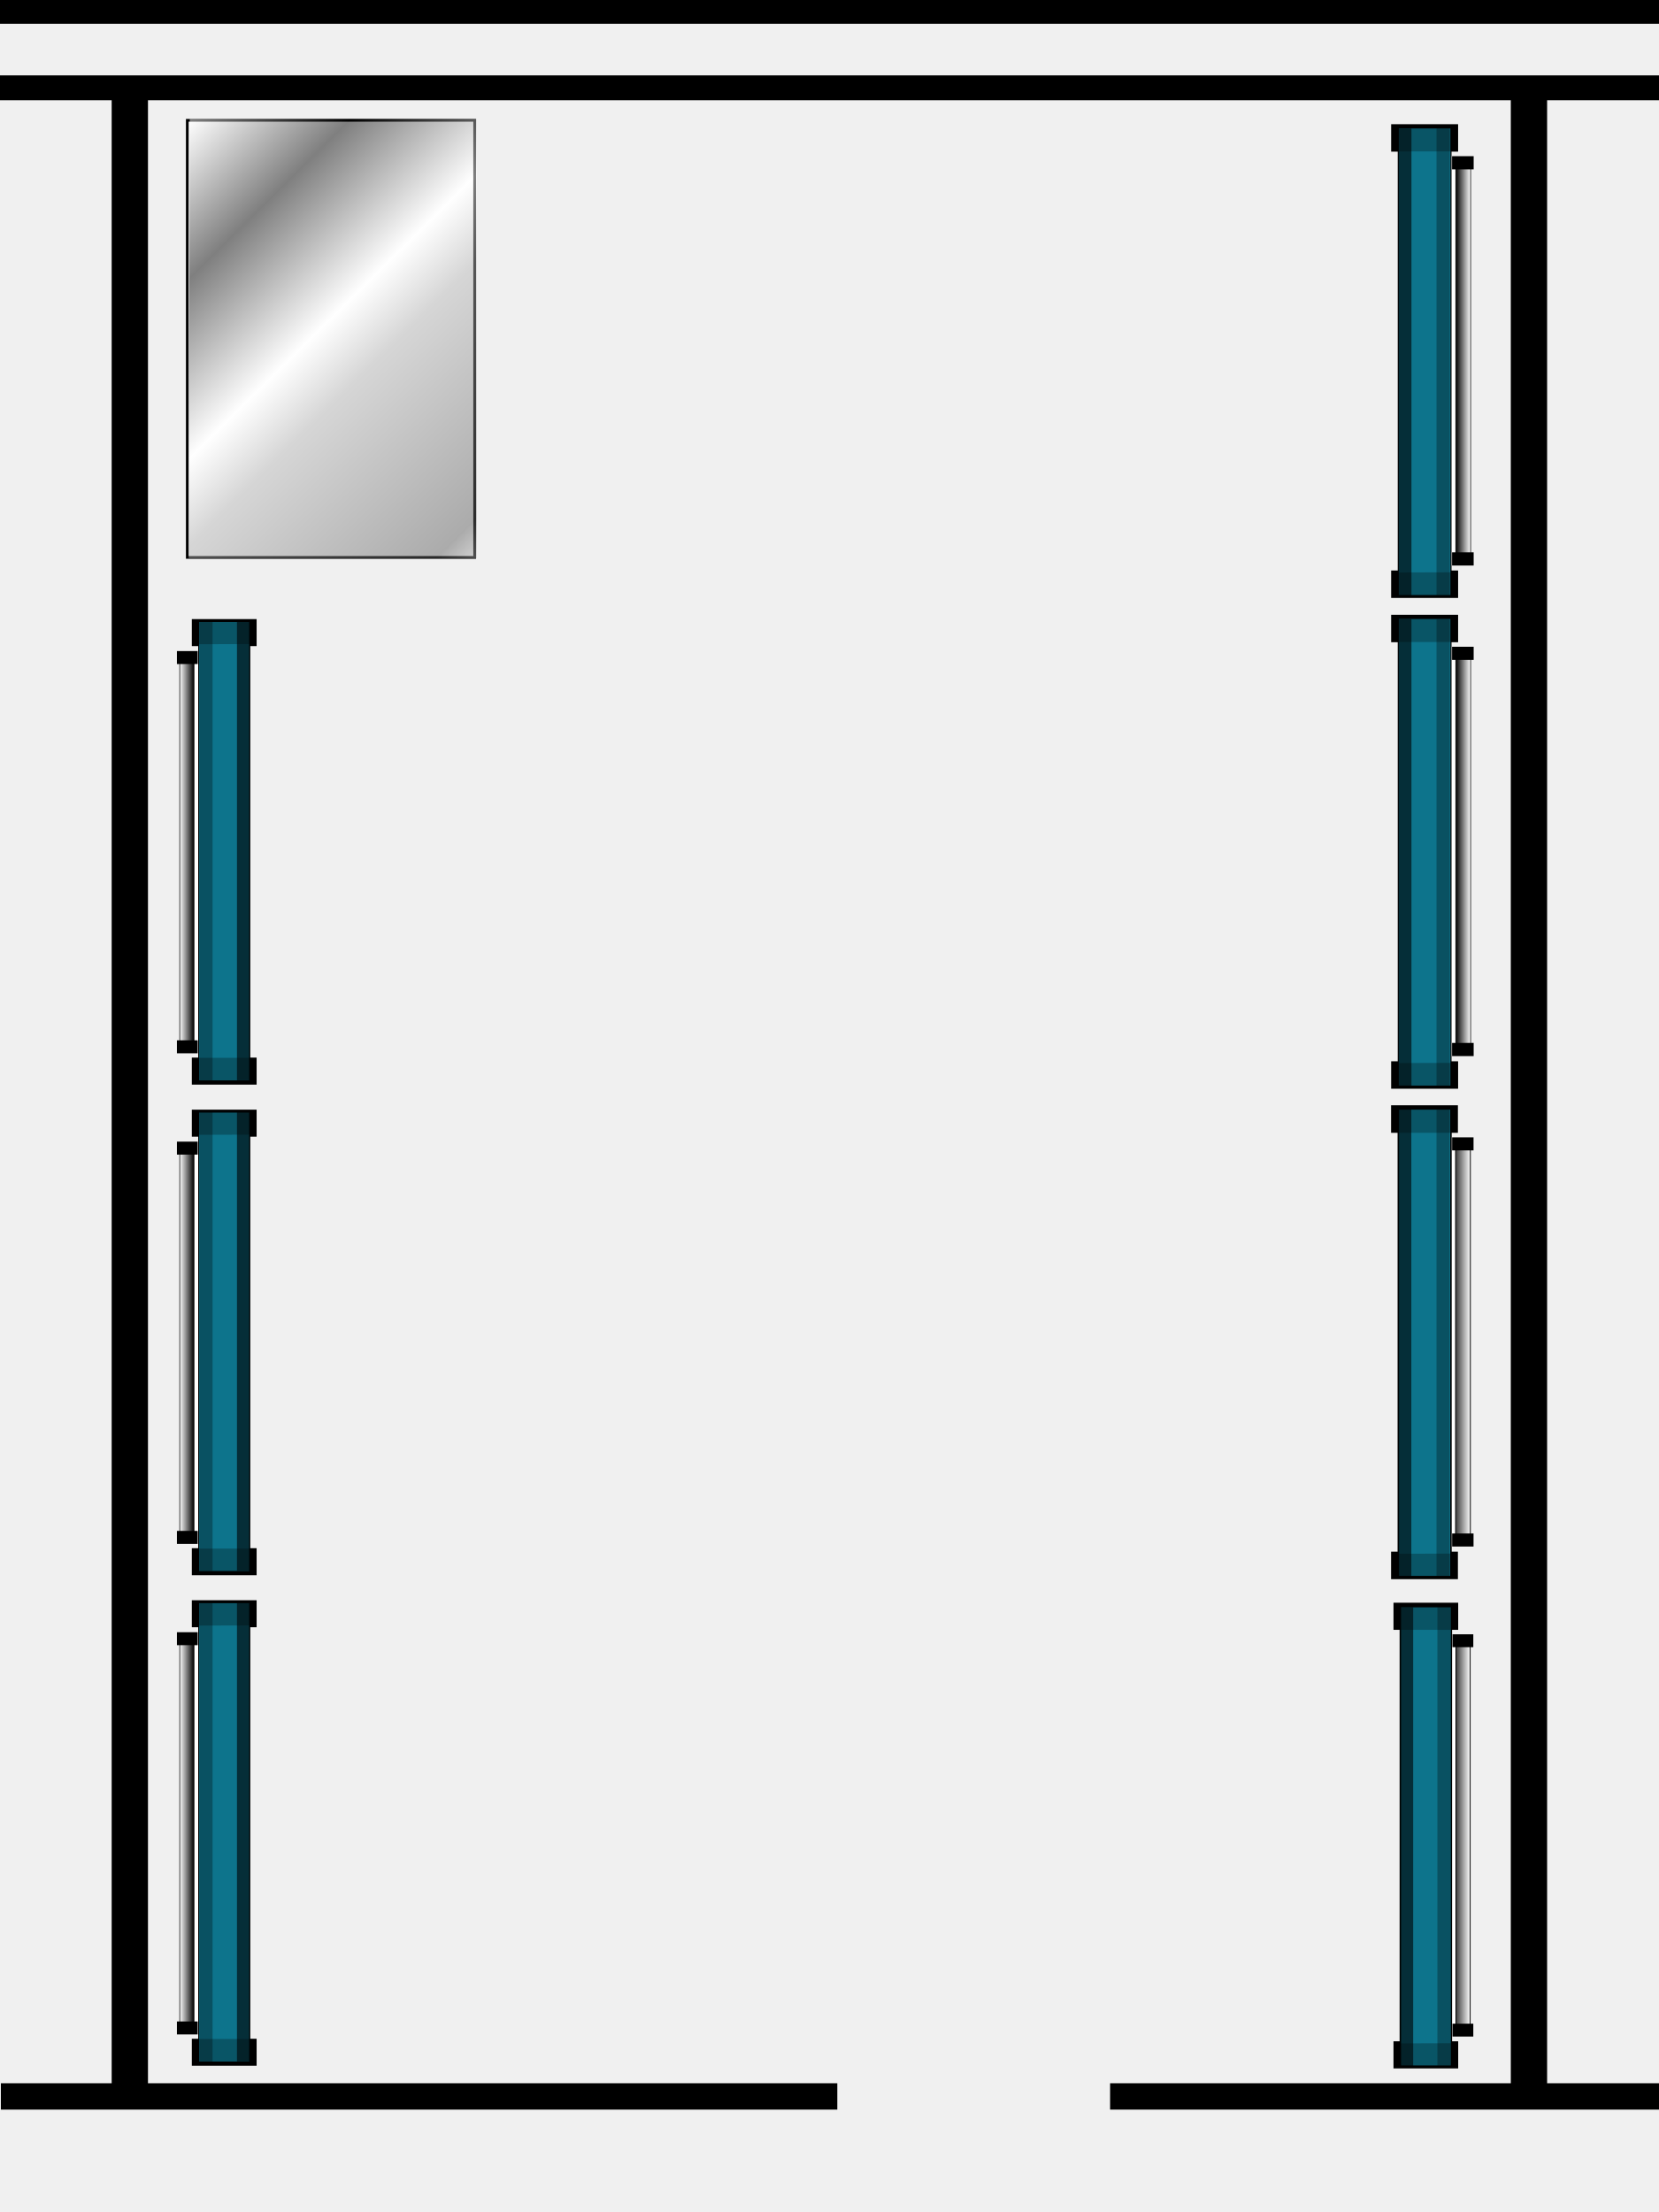
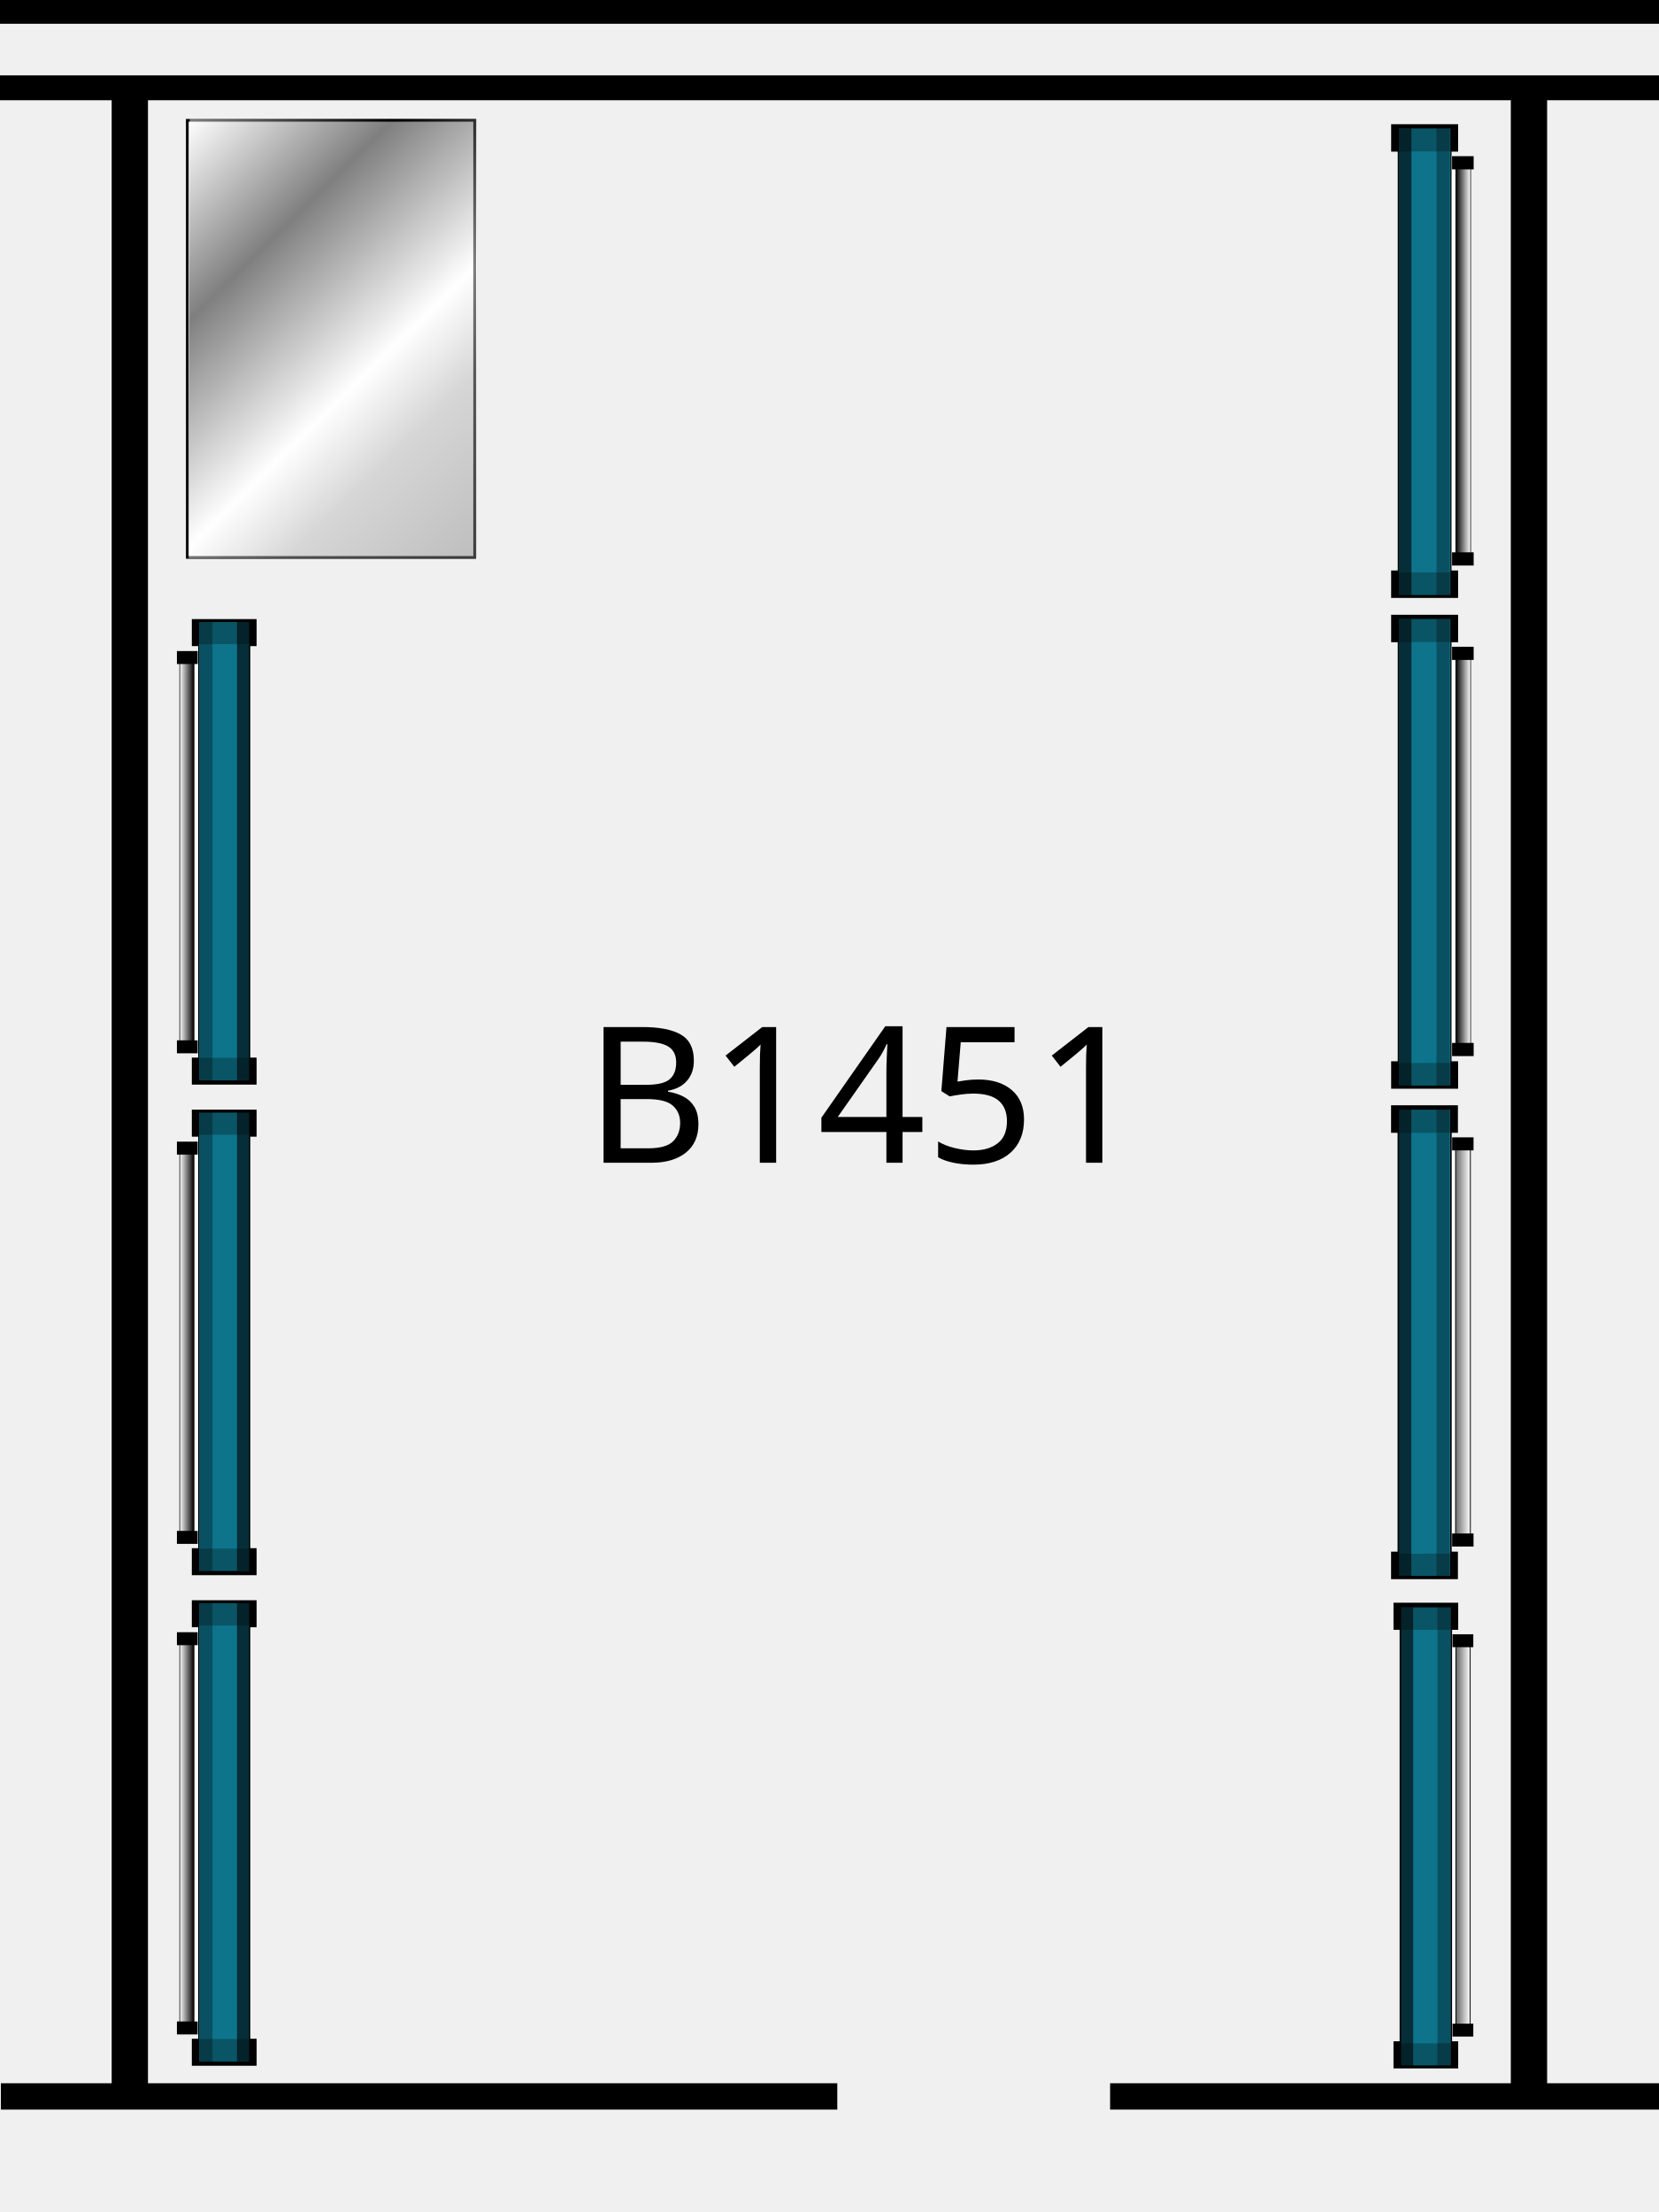
<svg xmlns="http://www.w3.org/2000/svg" xmlns:xlink="http://www.w3.org/1999/xlink" version="1.1" id="Layer_1" x="0px" y="0px" viewBox="0 0 768 1024" style="enable-background:new 0 0 768 1024;" xml:space="preserve">
  <style type="text/css">
	.st0{fill:none;stroke:#000000;stroke-miterlimit:10;}
	.st1{clip-path:url(#SVGID_2_);}
	.st2{fill-opacity:0;stroke:#000000;stroke-miterlimit:10;stroke-opacity:0;}
	.st3{fill:#FFFFFF;stroke:#000000;stroke-miterlimit:10;}
	.st4{opacity:0.5;fill:url(#SVGID_3_);stroke:#000000;stroke-miterlimit:10;stroke-opacity:0;enable-background:new    ;}
	.st5{stroke:#000000;stroke-miterlimit:10;stroke-opacity:0;}
	.st6{fill:#FFFFFF;stroke:#000000;stroke-miterlimit:10;stroke-opacity:0;}
	.st7{fill:url(#SVGID_4_);stroke:#000000;stroke-width:0.3;stroke-miterlimit:10;}
	.st8{fill:#0D748C;stroke:#000000;stroke-width:0.5;stroke-miterlimit:10;}
	.st9{opacity:0.6;stroke:#000000;stroke-miterlimit:10;stroke-opacity:0;enable-background:new    ;}
	.st10{opacity:0.3;stroke:#000000;stroke-miterlimit:10;stroke-opacity:0;enable-background:new    ;}
	.st11{opacity:0.27;stroke:#000000;stroke-miterlimit:10;stroke-opacity:0;enable-background:new    ;}
	.st12{fill:url(#SVGID_5_);stroke:#000000;stroke-width:0.3;stroke-miterlimit:10;}
	.st13{fill:url(#SVGID_6_);stroke:#000000;stroke-width:0.3;stroke-miterlimit:10;}
	.st14{fill:url(#SVGID_7_);stroke:#000000;stroke-width:0.3;stroke-miterlimit:10;}
	.st15{fill:url(#SVGID_8_);stroke:#000000;stroke-width:0.3;stroke-miterlimit:10;}
	.st16{fill:url(#SVGID_9_);stroke:#000000;stroke-width:0.3;stroke-miterlimit:10;}
	.st17{fill:url(#SVGID_10_);stroke:#000000;stroke-width:0.3;stroke-miterlimit:10;}
+ 	.st18{fill:none;}
+ 	.st19{font-family:'MyriadPro-Regular';}
+ 	.st20{font-size:88px;}
</style>
  <g transform="translate(0,0)">
    <g transform="translate(0.5,0.5) matrix(1,0,0,1,17,15)">
      <g>
        <g transform="translate(0,0) scale(0.15,3.06)">
          <g>
            <path d="M5001.3-5.1v3.4l0,0h-5116l0,0v-3.4l0,0H5001.3L5001.3-5.1z" />
            <g transform="scale(6.666667,0.3267974)">
              <path class="st0" d="M750.2-15.5V-5l0,0H-17.2l0,0v-10.5l0,0H750.2L750.2-15.5z" />
            </g>
          </g>
        </g>
      </g>
    </g>
    <g transform="translate(0.5,0.5) matrix(1,0,0,1,38,15)">
      <g>
        <g transform="translate(0,0) scale(0.15,3.06)">
          <g>
            <path d="M4861.3,6.5V10l0,0h-5116l0,0V6.5l0,0H4861.3L4861.3,6.5z" />
            <g transform="scale(6.666667,0.3267974)">
              <path class="st0" d="M729.2,19.9v10.5l0,0H-38.2l0,0V19.9l0,0H729.2L729.2,19.9z" />
            </g>
          </g>
        </g>
      </g>
    </g>
    <g transform="translate(0.5,0.5) matrix(1,0,0,1,45,35)">
      <g>
        <g transform="translate(0,0) scale(5.47,0.15)">
          <g>
            <path d="M122.5,71.2v6120.3l0,0h-2.9l0,0V71.2l0,0H122.5L122.5,71.2z" />
            <g transform="scale(0.1828154,6.666667)">
-               <path class="st0" d="M670.2,10.7v918l0,0h-15.8l0,0v-918l0,0H670.2L670.2,10.7z" />
+               <path class="st0" d="M670.2,10.7v918l0,0h-15.8l0,0v-918l0,0L670.2,10.7L670.2,10.7z" />
            </g>
          </g>
        </g>
      </g>
    </g>
    <g transform="translate(0.5,0.5) matrix(1,0,0,1,45,292)">
      <g>
        <g transform="translate(0,0) scale(5.47,0.15)">
          <g>
-             <path d="M4.1-1642.2v6120.3l0,0H1.2l0,0v-6120.3l0,0H4.1L4.1-1642.2z" />
+             <path d="M4.1-1642.2v6120.3l0,0H1.2l0,0v-6120.3l0,0L4.1-1642.2L4.1-1642.2z" />
            <g transform="scale(0.1828154,6.666667)">
-               <path class="st0" d="M22.5-246.3v918l0,0H6.7l0,0v-918l0,0H22.5L22.5-246.3z" />
+               <path class="st0" d="M22.5-246.3v918l0,0H6.7l0,0v-918l0,0L22.5-246.3L22.5-246.3z" />
            </g>
          </g>
        </g>
      </g>
    </g>
    <g transform="translate(0.5,0.5) matrix(1,0,0,1,589,15)">
      <g>
        <g transform="translate(0,0) scale(0.16,1.01)">
          <g>
-             <path d="M1113.7,940v11.1l0,0H-469.3l0,0V940l0,0H1113.7L1113.7,940z" />
+             <path d="M1113.7,940v11.1l0,0h-1583l0,0V940l0,0H1113.7L1113.7,940z" />
            <g transform="scale(6.25,0.990099)">
              <path class="st0" d="M178.2,949.4v11.2l0,0H-75.1l0,0v-11.2l0,0H178.2L178.2,949.4z" />
            </g>
          </g>
        </g>
      </g>
    </g>
    <g transform="translate(0.5,0.5) matrix(1,0,0,1,589,166)">
      <g>
        <g transform="translate(0,0) scale(0.16,1.54)">
          <g>
            <path d="M-1264.9,518.4v7.3l0,0h-2413.8l0,0v-7.3l0,0H-1264.9L-1264.9,518.4z" />
            <g transform="scale(6.25,0.6493506)">
              <path class="st0" d="M-202.4,798.4v11.2l0,0h-386.2l0,0v-11.2l0,0H-202.4L-202.4,798.4z" />
            </g>
          </g>
        </g>
      </g>
    </g>
    <g transform="translate(0,0) matrix(1,0,0,1,48,230)">
      <g>
        <g>
-           <defs>
-             <rect id="SVGID_1_" x="32.9" y="-179.6" width="146.2" height="212.7" />
-           </defs>
-           <clipPath id="SVGID_2_">
-             <use xlink:href="#SVGID_1_" style="overflow:visible;" />
-           </clipPath>
-           <g class="st1">
-             <g transform="translate(0,0) scale(1.26087,1.268591)">
-               <g>
+           <g>
+             <defs>
+               <rect id="SVGID_1_" x="32.9" y="-179.6" width="146.2" height="212.7" />
+             </defs>
+             <clipPath id="SVGID_2_">
+               <use xlink:href="#SVGID_1_" style="overflow:visible;" />
+             </clipPath>
+             <g class="st1">
+               <g transform="translate(0,0) scale(1.26087,1.268591)">
                <g>
-                   <path class="st2" d="M142-141.6V26.1l0,0H26.1l0,0v-167.6l0,0H142L142-141.6z" />
+                   <g>
+                     <path class="st2" d="M142-141.6V26.1l0,0H26.1l0,0v-167.6l0,0H142V-141.6z" />
+                   </g>
+                   <g>
+                     <path class="st3" d="M136.2-137.4V22.1l0,0H30.7l0,0v-159.5l0,0H136.2L136.2-137.4z" />
+                   </g>
                </g>
                <g>
-                   <path class="st3" d="M136.2-137.4V22.1l0,0H30.7l0,0v-159.5l0,0H136.2L136.2-137.4z" />
+                   <g>
+                     <path class="st2" d="M142.7-141.6V26.1l0,0H26.8l0,0v-167.6l0,0h115.9V-141.6z" />
+                   </g>
+                   <g>
+                     <linearGradient id="SVGID_3_" gradientUnits="userSpaceOnUse" x1="-117.008" y1="374.422" x2="15.959" y2="241.455" gradientTransform="matrix(-2.141288e-10 1.5801 -1.6192 -2.167595e-10 623.283 61.3135)">
+                       <stop offset="0" style="stop-color:#FFFFFF" />
+                       <stop offset="0.174" style="stop-color:#000000" />
+                       <stop offset="0.371" style="stop-color:#FFFFFF" />
+                       <stop offset="0.466" style="stop-color:#ADADAD" />
+                       <stop offset="0.747" style="stop-color:#585858" />
+                       <stop offset="0.843" style="stop-color:#FFFFFF" />
+                       <stop offset="1" style="stop-color:#191919" />
+                     </linearGradient>
+                     <path class="st4" d="M136.9,22.4v-160.3H31.6L31.2,22.4H136.9z" />
+                   </g>
                </g>
              </g>
-               <g>
-                 <g>
-                   <path class="st2" d="M142.7-141.6V26.1l0,0H26.8l0,0v-167.6l0,0H142.7L142.7-141.6z" />
-                 </g>
-                 <g>
-                   <linearGradient id="SVGID_3_" gradientUnits="userSpaceOnUse" x1="-104.702" y1="251.676" x2="28.265" y2="384.643" gradientTransform="matrix(-1.698263e-10 1.2532 1.2764 1.708663e-10 -303.9781 7.4695)">
-                     <stop offset="0" style="stop-color:#FFFFFF" />
-                     <stop offset="0.174" style="stop-color:#000000" />
-                     <stop offset="0.371" style="stop-color:#FFFFFF" />
-                     <stop offset="0.466" style="stop-color:#ADADAD" />
-                     <stop offset="0.747" style="stop-color:#585858" />
-                     <stop offset="0.843" style="stop-color:#FFFFFF" />
-                     <stop offset="1" style="stop-color:#191919" />
-                   </linearGradient>
-                   <path class="st4" d="M136.9,22.4v-160.3H31.6L31.2,22.4H136.9z" />
-                 </g>
-               </g>
            </g>
          </g>
        </g>
      </g>
    </g>
    <g transform="translate(0,0) matrix(-1,1.2246467991473532e-16,-1.2246467991473532e-16,-1,586.6364,66.075)">
      <g>
        <g transform="translate(0,0) scale(1.319485,1.294025)">
          <g>
            <g>
-               <path class="st5" d="M-44.3-688.9v9.7l0,0H-67c0,0,0,0,0,0v-9.7c0,0,0,0,0,0H-44.3L-44.3-688.9z" />
-             </g>
-             <g>
-               <path class="st5" d="M-44.3-532v9.7c0,0,0,0,0,0H-67c0,0,0,0,0,0v-9.7c0,0,0,0,0,0H-44.3L-44.3-532z" />
+               <path class="st5" d="M-44.3-688.9v9.7l0,0H-67l0,0v-9.7l0,0H-44.3L-44.3-688.9z" />
+             </g>
+             <g>
+               <path class="st5" d="M-44.3-532v9.7l0,0H-67l0,0v-9.7l0,0H-44.3L-44.3-532z" />
            </g>
            <g>
              <path class="st6" d="M-60.9-673.1V-538l0,0h-6.9l0,0v-135.1l0,0H-60.9L-60.9-673.1z" />
            </g>
            <g>
-               <linearGradient id="SVGID_4_" gradientUnits="userSpaceOnUse" x1="404.186" y1="-656.246" x2="404.186" y2="-661.384" gradientTransform="matrix(1.777212e-10 -1.3454 -1.2691 -1.742920e-10 -904.0424 -61.8343)">
+               <linearGradient id="SVGID_4_" gradientUnits="userSpaceOnUse" x1="129.671" y1="-1193.757" x2="129.671" y2="-1198.895" gradientTransform="matrix(-2.345005e-10 1.7752 -1.6422 -2.255383e-10 -2031.644 -835.7967)">
                <stop offset="0" style="stop-color:#FFFFFF" />
                <stop offset="1" style="stop-color:#000000" />
              </linearGradient>
-               <path class="st7" d="M-66.2-676.8v142.4l0,0h-5l0,0v-142.4l0,0H-66.2L-66.2-676.8z" />
-             </g>
-           </g>
-           <g>
-             <g>
-               <path class="st8" d="M-46.7-688.1v164.4c0,0,0,0,0,0h-17.9c0,0,0,0,0,0v-164.4l0,0H-46.7L-46.7-688.1z" />
-             </g>
-           </g>
-           <g>
-             <g>
-               <path class="st9" d="M-46.7-688.1v164.2c0,0,0,0,0,0h-4.5c0,0,0,0,0,0v-164.2l0,0H-46.7L-46.7-688.1z" />
+               <path class="st7" d="M-66.2-676.8v142.4l0,0h-5l0,0v-142.4l0,0L-66.2-676.8L-66.2-676.8z" />
+             </g>
+           </g>
+           <g>
+             <g>
+               <path class="st8" d="M-46.7-688.1v164.4l0,0h-17.9l0,0v-164.4l0,0H-46.7L-46.7-688.1z" />
+             </g>
+           </g>
+           <g>
+             <g>
+               <path class="st9" d="M-46.7-688.1v164.2l0,0h-4.5l0,0v-164.2l0,0H-46.7L-46.7-688.1z" />
            </g>
            <g>
              <path class="st10" d="M-59.7-688v164.2l0,0h-4.5l0,0V-688l0,0H-59.7L-59.7-688z" />
            </g>
            <g>
-               <path class="st5" d="M-65-538.2v4.6c0,0,0,0,0,0h-7.3c0,0,0,0,0,0v-4.6c0,0,0,0,0,0H-65L-65-538.2z" />
-             </g>
-             <g>
-               <path class="st5" d="M-65-677.5v4.6c0,0,0,0,0,0h-7.3c0,0,0,0,0,0v-4.6c0,0,0,0,0,0H-65L-65-677.5z" />
+               <path class="st5" d="M-65-538.2v4.6l0,0h-7.3l0,0v-4.6l0,0H-65L-65-538.2z" />
+             </g>
+             <g>
+               <path class="st5" d="M-65-677.5v4.6l0,0h-7.3l0,0v-4.6l0,0H-65L-65-677.5z" />
            </g>
            <g transform="matrix(1,-0.0031,0.0031,1,-0.0189,0.0133)">
-               <path class="st11" d="M-44.2-688.7l0,8.6l0,0l-18.7,0l0,0l0-8.6l0,0L-44.2-688.7L-44.2-688.7z" />
-             </g>
-             <g>
-               <path class="st11" d="M-46.2-532v8.6c0,0,0,0,0,0h-18.4c0,0,0,0,0,0v-8.6l0,0H-46.2L-46.2-532z" />
+               <path class="st11" d="M-44.2-688.7v8.6l0,0h-18.7l0,0v-8.6l0,0H-44.2L-44.2-688.7z" />
+             </g>
+             <g>
+               <path class="st11" d="M-46.2-532v8.6l0,0h-18.4l0,0v-8.6l0,0H-46.2L-46.2-532z" />
            </g>
          </g>
        </g>
      </g>
    </g>
    <g transform="translate(0,0) matrix(-1,1.2246467991473532e-16,-1.2246467991473532e-16,-1,455.6364,66.2125)">
      <g>
        <g transform="translate(0,0) scale(1.339478,1.313632)">
          <g>
            <g>
              <path class="st2" d="M-137.4-508.7v172.1l0,0h-34.5l0,0v-172.1l0,0H-137.4L-137.4-508.7z" />
            </g>
            <g>
-               <path class="st5" d="M-140.6-506.1v9.7l0,0h-23.1c0,0,0,0,0,0v-9.7c0,0,0,0,0,0H-140.6L-140.6-506.1z" />
-             </g>
-             <g>
-               <path class="st5" d="M-140.6-348.8v9.7c0,0,0,0,0,0h-23.1c0,0,0,0,0,0v-9.7c0,0,0,0,0,0H-140.6L-140.6-348.8z" />
+               <path class="st5" d="M-140.6-506.1v9.7l0,0h-23.1l0,0v-9.7l0,0H-140.6L-140.6-506.1z" />
+             </g>
+             <g>
+               <path class="st5" d="M-140.6-348.8v9.7l0,0h-23.1l0,0v-9.7l0,0H-140.6L-140.6-348.8z" />
            </g>
            <g>
              <path class="st6" d="M-157.6-490.2v135.4l0,0h-7l0,0v-135.4l0,0H-157.6L-157.6-490.2z" />
            </g>
            <g>
-               <linearGradient id="SVGID_5_" gradientUnits="userSpaceOnUse" x1="245.783" y1="-646.104" x2="245.783" y2="-651.331" gradientTransform="matrix(1.804139e-10 -1.3658 -1.2883 -1.769328e-10 -1000.441 -86.9272)">
+               <linearGradient id="SVGID_5_" gradientUnits="userSpaceOnUse" x1="146.687" y1="-1167.063" x2="146.687" y2="-1172.291" gradientTransform="matrix(-2.416604e-10 1.8295 -1.6924 -2.324246e-10 -2143.147 -691.0076)">
                <stop offset="0" style="stop-color:#FFFFFF" />
                <stop offset="1" style="stop-color:#000000" />
              </linearGradient>
              <path class="st12" d="M-162.9-494v142.7l0,0h-5.1l0,0V-494l0,0H-162.9L-162.9-494z" />
            </g>
          </g>
          <g>
            <g>
              <path class="st2" d="M-137.4-508.7v172l0,0h-34.5l0,0v-172l0,0H-137.4L-137.4-508.7z" />
            </g>
            <g>
-               <path class="st8" d="M-143.1-505.2v164.8c0,0,0,0,0,0h-18.2c0,0,0,0,0,0v-164.8l0,0H-143.1L-143.1-505.2z" />
+               <path class="st8" d="M-143.1-505.2v164.8l0,0h-18.2l0,0v-164.8l0,0H-143.1L-143.1-505.2z" />
            </g>
          </g>
          <g>
            <g>
              <path class="st2" d="M-137.5-507.3v169.1l0,0h-33.6l0,0v-169.1l0,0H-137.5L-137.5-507.3z" />
            </g>
            <g>
-               <path class="st9" d="M-143.1-505.2v164.6c0,0,0,0,0,0h-4.5c0,0,0,0,0,0v-164.6l0,0H-143.1L-143.1-505.2z" />
+               <path class="st9" d="M-143.1-505.2v164.6l0,0h-4.5l0,0v-164.6l0,0H-143.1L-143.1-505.2z" />
            </g>
            <g>
              <path class="st10" d="M-156.3-505.2v164.6l0,0h-4.5l0,0v-164.6l0,0H-156.3L-156.3-505.2z" />
            </g>
            <g>
-               <path class="st5" d="M-161.7-355v4.6c0,0,0,0,0,0h-7.4c0,0,0,0,0,0v-4.6c0,0,0,0,0,0H-161.7L-161.7-355z" />
-             </g>
-             <g>
-               <path class="st5" d="M-161.7-494.6v4.6c0,0,0,0,0,0h-7.4c0,0,0,0,0,0v-4.6c0,0,0,0,0,0H-161.7L-161.7-494.6z" />
+               <path class="st5" d="M-161.7-355v4.6l0,0h-7.4l0,0v-4.6l0,0H-161.7L-161.7-355z" />
+             </g>
+             <g>
+               <path class="st5" d="M-161.7-494.6v4.6l0,0h-7.4l0,0v-4.6l0,0H-161.7L-161.7-494.6z" />
            </g>
            <g transform="matrix(1,-0.0031,0.0031,1,-0.0189,0.0133)">
-               <path class="st11" d="M-141.2-506.2l0,8.6l0,0l-19.1,0l0,0l0-8.6l0,0L-141.2-506.2L-141.2-506.2z" />
-             </g>
-             <g>
-               <path class="st11" d="M-142.6-348.8v8.6c0,0,0,0,0,0h-18.7c0,0,0,0,0,0v-8.6l0,0H-142.6L-142.6-348.8z" />
+               <path class="st11" d="M-141.2-506.2v8.6l0,0h-19.1l0,0v-8.6l0,0H-141.2L-141.2-506.2z" />
+             </g>
+             <g>
+               <path class="st11" d="M-142.6-348.8v8.6l0,0h-18.7l0,0v-8.6l0,0H-142.6L-142.6-348.8z" />
            </g>
          </g>
        </g>
      </g>
    </g>
  </g>
  <path class="st2" d="M78.2,959.6V737.5" />
  <path class="st2" d="M122.9,737.5v222.1" />
  <g>
-     <path class="st5" d="M118.8,740.8v12.5l0,0h-30c0,0,0,0,0,0v-12.5c0,0,0,0,0,0H118.8L118.8,740.8z" />
-   </g>
-   <g>
-     <path class="st5" d="M118.8,943.8v12.5c0,0,0,0,0,0h-30c0,0,0,0,0,0v-12.5c0,0,0,0,0,0H118.8L118.8,943.8z" />
+     <path class="st5" d="M118.8,740.8v12.5l0,0h-30l0,0v-12.5l0,0H118.8L118.8,740.8z" />
+   </g>
+   <g>
+     <path class="st5" d="M118.8,943.8v12.5l0,0h-30l0,0v-12.5l0,0H118.8L118.8,943.8z" />
  </g>
  <g>
    <path class="st6" d="M96.8,761.3v174.8l0,0h-9.1l0,0V761.3l0,0H96.8L96.8,761.3z" />
  </g>
  <g>
-     <linearGradient id="SVGID_6_" gradientUnits="userSpaceOnUse" x1="194.511" y1="949.754" x2="194.511" y2="954.893" gradientTransform="matrix(-1.777212e-10 1.3195 1.294 1.742920e-10 -1145.806 591.9189)">
+     <linearGradient id="SVGID_6_" gradientUnits="userSpaceOnUse" x1="184.617" y1="18.524" x2="184.617" y2="13.386" gradientTransform="matrix(-1.777212e-10 1.3195 -1.294 -1.742920e-10 107.1462 604.9979)">
      <stop offset="0" style="stop-color:#FFFFFF" />
      <stop offset="1" style="stop-color:#000000" />
    </linearGradient>
    <path class="st13" d="M89.8,756.5v184.2l0,0h-6.6l0,0V756.5l0,0H89.8L89.8,756.5z" />
  </g>
  <path class="st2" d="M78.2,959.5v-222" />
  <path class="st2" d="M123,737.5v222" />
  <g>
-     <path class="st8" d="M115.6,741.9v212.7c0,0,0,0,0,0H92c0,0,0,0,0,0V741.9l0,0H115.6L115.6,741.9z" />
+     <path class="st8" d="M115.6,741.9v212.7l0,0H92l0,0V741.9l0,0H115.6L115.6,741.9z" />
  </g>
  <path class="st2" d="M78.2,959.6V737.5" />
  <path class="st2" d="M123.2,737.5v222.1" />
  <g>
-     <path class="st9" d="M115.6,741.9v212.4c0,0,0,0,0,0h-5.9c0,0,0,0,0,0V741.9l0,0H115.6L115.6,741.9z" />
+     <path class="st9" d="M115.6,741.9v212.4l0,0h-5.9l0,0V741.9l0,0H115.6L115.6,741.9z" />
  </g>
  <g>
    <path class="st10" d="M98.4,742v212.5l0,0h-5.9l0,0V742l0,0H98.4L98.4,742z" />
  </g>
  <g>
-     <path class="st5" d="M91.5,935.8v6c0,0,0,0,0,0h-9.6c0,0,0,0,0,0v-6c0,0,0,0,0,0H91.5L91.5,935.8z" />
-   </g>
-   <g>
-     <path class="st5" d="M91.5,755.6v6c0,0,0,0,0,0h-9.6c0,0,0,0,0,0v-6c0,0,0,0,0,0H91.5L91.5,755.6z" />
+     <path class="st5" d="M91.5,935.8v6l0,0h-9.6l0,0v-6l0,0H91.5L91.5,935.8z" />
+   </g>
+   <g>
+     <path class="st5" d="M91.5,755.6v6l0,0h-9.6l0,0v-6l0,0H91.5L91.5,755.6z" />
  </g>
  <g transform="matrix(1,-0.0031,0.0031,1,-0.0189,0.0133)">
-     <path class="st11" d="M113.8,741.7l0,11.1l0,0l-24.7,0l0,0l0-11.1l0,0L113.8,741.7L113.8,741.7z" />
-   </g>
-   <g>
-     <path class="st11" d="M116.2,943.9v11.1c0,0,0,0,0,0H91.9c0,0,0,0,0,0v-11.1l0,0H116.2L116.2,943.9z" />
+     <path class="st11" d="M113.8,741.7v11.1l0,0H89.1l0,0v-11.1l0,0H113.8L113.8,741.7z" />
+   </g>
+   <g>
+     <path class="st11" d="M116.2,943.9V955l0,0H91.9l0,0v-11.1l0,0H116.2L116.2,943.9z" />
  </g>
  <path class="st2" d="M78.2,505.4V283.3" />
  <path class="st2" d="M122.9,283.3v222.1" />
  <g>
-     <path class="st5" d="M118.8,286.6v12.5l0,0h-30c0,0,0,0,0,0v-12.5c0,0,0,0,0,0H118.8L118.8,286.6z" />
-   </g>
-   <g>
-     <path class="st5" d="M118.8,489.6v12.5c0,0,0,0,0,0h-30c0,0,0,0,0,0v-12.5c0,0,0,0,0,0H118.8L118.8,489.6z" />
+     <path class="st5" d="M118.8,286.6v12.5l0,0h-30l0,0v-12.5l0,0H118.8L118.8,286.6z" />
+   </g>
+   <g>
+     <path class="st5" d="M118.8,489.6v12.5l0,0h-30l0,0v-12.5l0,0H118.8L118.8,489.6z" />
  </g>
  <g>
    <path class="st6" d="M96.8,307.1v174.8l0,0h-9.1l0,0V307.1l0,0H96.8L96.8,307.1z" />
  </g>
  <g>
-     <linearGradient id="SVGID_7_" gradientUnits="userSpaceOnUse" x1="-149.726" y1="949.754" x2="-149.726" y2="954.893" gradientTransform="matrix(-1.777212e-10 1.3195 1.294 1.742920e-10 -1145.806 591.9189)">
+     <linearGradient id="SVGID_7_" gradientUnits="userSpaceOnUse" x1="-159.68" y1="18.524" x2="-159.68" y2="13.386" gradientTransform="matrix(-1.777212e-10 1.3195 -1.294 -1.742920e-10 107.1462 604.9979)">
      <stop offset="0" style="stop-color:#FFFFFF" />
      <stop offset="1" style="stop-color:#000000" />
    </linearGradient>
    <path class="st14" d="M89.8,302.2v184.2l0,0h-6.6l0,0V302.2l0,0H89.8L89.8,302.2z" />
  </g>
  <path class="st2" d="M78.2,505.3v-222" />
  <path class="st2" d="M123,283.3v222" />
  <g>
-     <path class="st8" d="M115.6,287.7v212.7c0,0,0,0,0,0H92c0,0,0,0,0,0V287.7l0,0H115.6L115.6,287.7z" />
+     <path class="st8" d="M115.6,287.7v212.7l0,0H92l0,0V287.7l0,0H115.6L115.6,287.7z" />
  </g>
  <path class="st2" d="M78.2,505.4V283.3" />
  <path class="st2" d="M123.2,283.3v222.1" />
  <g>
-     <path class="st9" d="M115.6,287.7v212.4c0,0,0,0,0,0h-5.9c0,0,0,0,0,0V287.7l0,0H115.6L115.6,287.7z" />
+     <path class="st9" d="M115.6,287.7v212.4l0,0h-5.9l0,0V287.7l0,0H115.6L115.6,287.7z" />
  </g>
  <g>
    <path class="st10" d="M98.4,287.7v212.5l0,0h-5.9l0,0V287.7l0,0H98.4L98.4,287.7z" />
  </g>
  <g>
-     <path class="st5" d="M91.5,481.6v6c0,0,0,0,0,0h-9.6c0,0,0,0,0,0v-6c0,0,0,0,0,0H91.5L91.5,481.6z" />
-   </g>
-   <g>
-     <path class="st5" d="M91.5,301.4v6c0,0,0,0,0,0h-9.6c0,0,0,0,0,0v-6c0,0,0,0,0,0H91.5L91.5,301.4z" />
+     <path class="st5" d="M91.5,481.6v6l0,0h-9.6l0,0v-6l0,0H91.5L91.5,481.6z" />
+   </g>
+   <g>
+     <path class="st5" d="M91.5,301.4v6l0,0h-9.6l0,0v-6l0,0H91.5L91.5,301.4z" />
  </g>
  <g transform="matrix(1,-0.0031,0.0031,1,-0.0189,0.0133)">
-     <path class="st11" d="M115.2,287.4l0,11.1l0,0l-24.7,0l0,0l0-11.1l0,0L115.2,287.4L115.2,287.4z" />
-   </g>
-   <g>
-     <path class="st11" d="M116.2,489.7v11.1c0,0,0,0,0,0H91.9c0,0,0,0,0,0v-11.1l0,0H116.2L116.2,489.7z" />
+     <path class="st11" d="M115.2,287.4v11.1l0,0H90.5l0,0v-11.1l0,0H115.2L115.2,287.4z" />
+   </g>
+   <g>
+     <path class="st11" d="M116.2,489.7v11.1l0,0H91.9l0,0v-11.1l0,0H116.2L116.2,489.7z" />
  </g>
  <path class="st2" d="M639.7,507.3v-226l0,0h46.2l0,0v226" />
  <g>
-     <path class="st5" d="M644,504v-12.7l0,0h31c0,0,0,0,0,0V504c0,0,0,0,0,0H644L644,504z" />
-   </g>
-   <g>
-     <path class="st5" d="M644,297.3v-12.7c0,0,0,0,0,0h31c0,0,0,0,0,0v12.7c0,0,0,0,0,0H644L644,297.3z" />
+     <path class="st5" d="M644,504v-12.7l0,0h31l0,0V504l0,0H644L644,504z" />
+   </g>
+   <g>
+     <path class="st5" d="M644,297.3v-12.7l0,0h31l0,0v12.7l0,0H644L644,297.3z" />
  </g>
  <g>
    <path class="st6" d="M666.7,483.1V305.2l0,0h9.4l0,0v177.9l0,0H666.7L666.7,483.1z" />
  </g>
  <g>
-     <linearGradient id="SVGID_8_" gradientUnits="userSpaceOnUse" x1="295.965" y1="914.955" x2="295.965" y2="920.183" gradientTransform="matrix(1.804139e-10 -1.3395 -1.3136 -1.769328e-10 1882.684 790.7176)">
+     <linearGradient id="SVGID_8_" gradientUnits="userSpaceOnUse" x1="460.581" y1="-66.333" x2="460.581" y2="-71.561" gradientTransform="matrix(1.804139e-10 -1.3395 1.3136 1.769328e-10 767.9355 1011.199)">
      <stop offset="0" style="stop-color:#FFFFFF" />
      <stop offset="1" style="stop-color:#000000" />
    </linearGradient>
    <path class="st15" d="M673.9,488V300.5l0,0h6.9l0,0V488l0,0H673.9L673.9,488z" />
  </g>
  <path class="st2" d="M639.7,507.3V281.4l0,0h46.2l0,0v225.9" />
  <g>
-     <path class="st8" d="M647.3,502.8V286.3c0,0,0,0,0,0h24.4c0,0,0,0,0,0v216.5l0,0H647.3L647.3,502.8z" />
+     <path class="st8" d="M647.3,502.8V286.3l0,0h24.4l0,0v216.5l0,0H647.3L647.3,502.8z" />
  </g>
  <path class="st2" d="M639.9,505.5V283.4l0,0h45l0,0v222.1" />
  <g>
-     <path class="st9" d="M647.3,502.8V286.6c0,0,0,0,0,0h6.1c0,0,0,0,0,0v216.2l0,0H647.3L647.3,502.8z" />
+     <path class="st9" d="M647.3,502.8V286.6l0,0h6.1l0,0v216.2l0,0H647.3L647.3,502.8z" />
  </g>
  <g>
    <path class="st10" d="M665,502.8V286.6l0,0h6.1l0,0v216.2l0,0H665L665,502.8z" />
  </g>
  <g>
-     <path class="st5" d="M672.2,305.5v-6.1c0,0,0,0,0,0h10c0,0,0,0,0,0v6.1c0,0,0,0,0,0H672.2L672.2,305.5z" />
-   </g>
-   <g>
-     <path class="st5" d="M672.2,488.9v-6.1c0,0,0,0,0,0h10c0,0,0,0,0,0v6.1c0,0,0,0,0,0H672.2L672.2,488.9z" />
+     <path class="st5" d="M672.2,305.5v-6.1l0,0h10l0,0v6.1l0,0H672.2L672.2,305.5z" />
+   </g>
+   <g>
+     <path class="st5" d="M672.2,488.9v-6.1l0,0h10l0,0v6.1l0,0H672.2L672.2,488.9z" />
  </g>
  <g transform="matrix(1,-0.0031,0.0031,1,-0.0189,0.0133)">
-     <path class="st11" d="M645.3,505.4l0-11.3l0,0l25.5,0l0,0l0,11.3l0,0L645.3,505.4L645.3,505.4z" />
-   </g>
-   <g>
-     <path class="st11" d="M646.7,297.2v-11.3c0,0,0,0,0,0h25.1c0,0,0,0,0,0v11.3l0,0H646.7L646.7,297.2z" />
+     <path class="st11" d="M645.3,505.4v-11.3l0,0h25.5l0,0v11.3l0,0H645.3L645.3,505.4z" />
+   </g>
+   <g>
+     <path class="st11" d="M646.7,297.2v-11.3l0,0h25.1l0,0v11.3l0,0H646.7L646.7,297.2z" />
  </g>
  <path class="st2" d="M639.7,280.2v-226l0,0h46.2l0,0v226" />
  <g>
-     <path class="st5" d="M644,276.8v-12.7l0,0h31c0,0,0,0,0,0v12.7c0,0,0,0,0,0H644L644,276.8z" />
-   </g>
-   <g>
-     <path class="st5" d="M644,70.2V57.5c0,0,0,0,0,0h31c0,0,0,0,0,0v12.7c0,0,0,0,0,0H644L644,70.2z" />
+     <path class="st5" d="M644,276.8v-12.7l0,0h31l0,0v12.7l0,0H644L644,276.8z" />
+   </g>
+   <g>
+     <path class="st5" d="M644,70.2V57.5l0,0h31l0,0v12.7l0,0H644L644,70.2z" />
  </g>
  <g>
    <path class="st6" d="M666.7,256V78.1l0,0h9.4l0,0V256l0,0H666.7L666.7,256z" />
  </g>
  <g>
-     <linearGradient id="SVGID_9_" gradientUnits="userSpaceOnUse" x1="465.514" y1="914.955" x2="465.514" y2="920.183" gradientTransform="matrix(1.804139e-10 -1.3395 -1.3136 -1.769328e-10 1882.684 790.7176)">
+     <linearGradient id="SVGID_9_" gradientUnits="userSpaceOnUse" x1="630.122" y1="-66.333" x2="630.122" y2="-71.561" gradientTransform="matrix(1.804139e-10 -1.3395 1.3136 1.769328e-10 767.9355 1011.199)">
      <stop offset="0" style="stop-color:#FFFFFF" />
      <stop offset="1" style="stop-color:#000000" />
    </linearGradient>
    <path class="st16" d="M673.9,260.9V73.4l0,0h6.9l0,0v187.5l0,0H673.9L673.9,260.9z" />
  </g>
  <path class="st2" d="M639.7,280.2V54.3l0,0h46.2l0,0v225.9" />
  <g>
-     <path class="st8" d="M647.3,275.7V59.2c0,0,0,0,0,0h24.4c0,0,0,0,0,0v216.5l0,0H647.3L647.3,275.7z" />
+     <path class="st8" d="M647.3,275.7V59.2l0,0h24.4l0,0v216.5l0,0H647.3L647.3,275.7z" />
  </g>
  <path class="st2" d="M639.9,278.4V56.3l0,0h45l0,0v222.1" />
  <g>
-     <path class="st9" d="M647.3,275.7V59.5c0,0,0,0,0,0h6.1c0,0,0,0,0,0v216.2l0,0H647.3L647.3,275.7z" />
-   </g>
-   <g>
-     <path class="st10" d="M665,275.7V59.4l0,0h6.1l0,0v216.2l0,0H665L665,275.7z" />
-   </g>
-   <g>
-     <path class="st5" d="M672.2,78.4v-6.1c0,0,0,0,0,0h10c0,0,0,0,0,0v6.1c0,0,0,0,0,0H672.2L672.2,78.4z" />
-   </g>
-   <g>
-     <path class="st5" d="M672.2,261.8v-6.1c0,0,0,0,0,0h10c0,0,0,0,0,0v6.1c0,0,0,0,0,0H672.2L672.2,261.8z" />
+     <path class="st9" d="M647.3,275.7V59.5l0,0h6.1l0,0v216.2l0,0H647.3L647.3,275.7z" />
+   </g>
+   <g>
+     <path class="st10" d="M665,275.7V59.4l0,0h6.1l0,0v216.2l0,0H665V275.7z" />
+   </g>
+   <g>
+     <path class="st5" d="M672.2,78.4v-6.1l0,0h10l0,0v6.1l0,0H672.2L672.2,78.4z" />
+   </g>
+   <g>
+     <path class="st5" d="M672.2,261.8v-6.1l0,0h10l0,0v6.1l0,0H672.2L672.2,261.8z" />
  </g>
  <g transform="matrix(1,-0.0031,0.0031,1,-0.0189,0.0133)">
-     <path class="st11" d="M646,278.3l0-11.3l0,0l25.5,0l0,0l0,11.3l0,0L646,278.3L646,278.3z" />
-   </g>
-   <g>
-     <path class="st11" d="M646.7,70.1V58.8c0,0,0,0,0,0h25.1c0,0,0,0,0,0v11.3l0,0H646.7L646.7,70.1z" />
+     <path class="st11" d="M646,278.3V267l0,0h25.5l0,0v11.3l0,0H646L646,278.3z" />
+   </g>
+   <g>
+     <path class="st11" d="M646.7,70.1V58.8l0,0h25.1l0,0v11.3l0,0H646.7L646.7,70.1z" />
  </g>
  <path class="st2" d="M78.2,732.5V510.4" />
  <path class="st2" d="M122.9,510.4v222.1" />
  <g>
-     <path class="st5" d="M118.8,513.7v12.5l0,0h-30c0,0,0,0,0,0v-12.5c0,0,0,0,0,0H118.8L118.8,513.7z" />
-   </g>
-   <g>
-     <path class="st5" d="M118.8,716.7v12.5c0,0,0,0,0,0h-30c0,0,0,0,0,0v-12.5c0,0,0,0,0,0H118.8L118.8,716.7z" />
+     <path class="st5" d="M118.8,513.7v12.5l0,0h-30l0,0v-12.5l0,0H118.8L118.8,513.7z" />
+   </g>
+   <g>
+     <path class="st5" d="M118.8,716.7v12.5l0,0h-30l0,0v-12.5l0,0H118.8L118.8,716.7z" />
  </g>
  <g>
    <path class="st6" d="M96.8,534.2V709l0,0h-9.1l0,0V534.2l0,0H96.8L96.8,534.2z" />
  </g>
  <g>
-     <linearGradient id="SVGID_10_" gradientUnits="userSpaceOnUse" x1="22.392" y1="949.754" x2="22.392" y2="954.893" gradientTransform="matrix(-1.777212e-10 1.3195 1.294 1.742920e-10 -1145.806 591.9189)">
+     <linearGradient id="SVGID_10_" gradientUnits="userSpaceOnUse" x1="12.431" y1="18.524" x2="12.431" y2="13.386" gradientTransform="matrix(-1.777212e-10 1.3195 -1.294 -1.742920e-10 107.1462 604.9979)">
      <stop offset="0" style="stop-color:#FFFFFF" />
      <stop offset="1" style="stop-color:#000000" />
    </linearGradient>
    <path class="st17" d="M89.8,529.3v184.2l0,0h-6.6l0,0V529.3l0,0H89.8L89.8,529.3z" />
  </g>
  <path class="st2" d="M78.2,732.4v-222" />
  <path class="st2" d="M123,510.4v222" />
  <g>
-     <path class="st8" d="M115.6,514.8v212.7c0,0,0,0,0,0H92c0,0,0,0,0,0V514.8l0,0H115.6L115.6,514.8z" />
+     <path class="st8" d="M115.6,514.8v212.7l0,0H92l0,0V514.8l0,0H115.6L115.6,514.8z" />
  </g>
  <path class="st2" d="M78.2,732.5V510.4" />
  <path class="st2" d="M123.2,510.4v222.1" />
  <g>
-     <path class="st9" d="M115.6,514.8v212.4c0,0,0,0,0,0h-5.9c0,0,0,0,0,0V514.8l0,0H115.6L115.6,514.8z" />
+     <path class="st9" d="M115.6,514.8v212.4l0,0h-5.9l0,0V514.8l0,0H115.6L115.6,514.8z" />
  </g>
  <g>
    <path class="st10" d="M98.4,514.8v212.5l0,0h-5.9l0,0V514.8l0,0H98.4L98.4,514.8z" />
  </g>
  <g>
-     <path class="st5" d="M91.5,708.7v6c0,0,0,0,0,0h-9.6c0,0,0,0,0,0v-6c0,0,0,0,0,0H91.5L91.5,708.7z" />
-   </g>
-   <g>
-     <path class="st5" d="M91.5,528.5v6c0,0,0,0,0,0h-9.6c0,0,0,0,0,0v-6c0,0,0,0,0,0H91.5L91.5,528.5z" />
+     <path class="st5" d="M91.5,708.7v6l0,0h-9.6l0,0v-6l0,0H91.5L91.5,708.7z" />
+   </g>
+   <g>
+     <path class="st5" d="M91.5,528.5v6l0,0h-9.6l0,0v-6l0,0H91.5L91.5,528.5z" />
  </g>
  <g transform="matrix(1,-0.0031,0.0031,1,-0.0189,0.0133)">
-     <path class="st11" d="M114.5,514.5l0,11.1l0,0l-24.7,0l0,0l0-11.1l0,0L114.5,514.5L114.5,514.5z" />
-   </g>
-   <g>
-     <path class="st11" d="M116.2,716.8V728c0,0,0,0,0,0H91.9c0,0,0,0,0,0v-11.1l0,0H116.2L116.2,716.8z" />
-   </g>
+     <path class="st11" d="M114.5,514.5v11.1l0,0H89.8l0,0v-11.1l0,0H114.5L114.5,514.5z" />
+   </g>
+   <g>
+     <path class="st11" d="M116.2,716.8V728l0,0H91.9l0,0v-11.1l0,0h24.3V716.8z" />
+   </g>
+   <rect x="270.9" y="475.8" class="st18" width="232.5" height="78" />
+   <text transform="matrix(1 0 0 1 270.866 538.2795)" class="st19 st20">B1451</text>
</svg>
